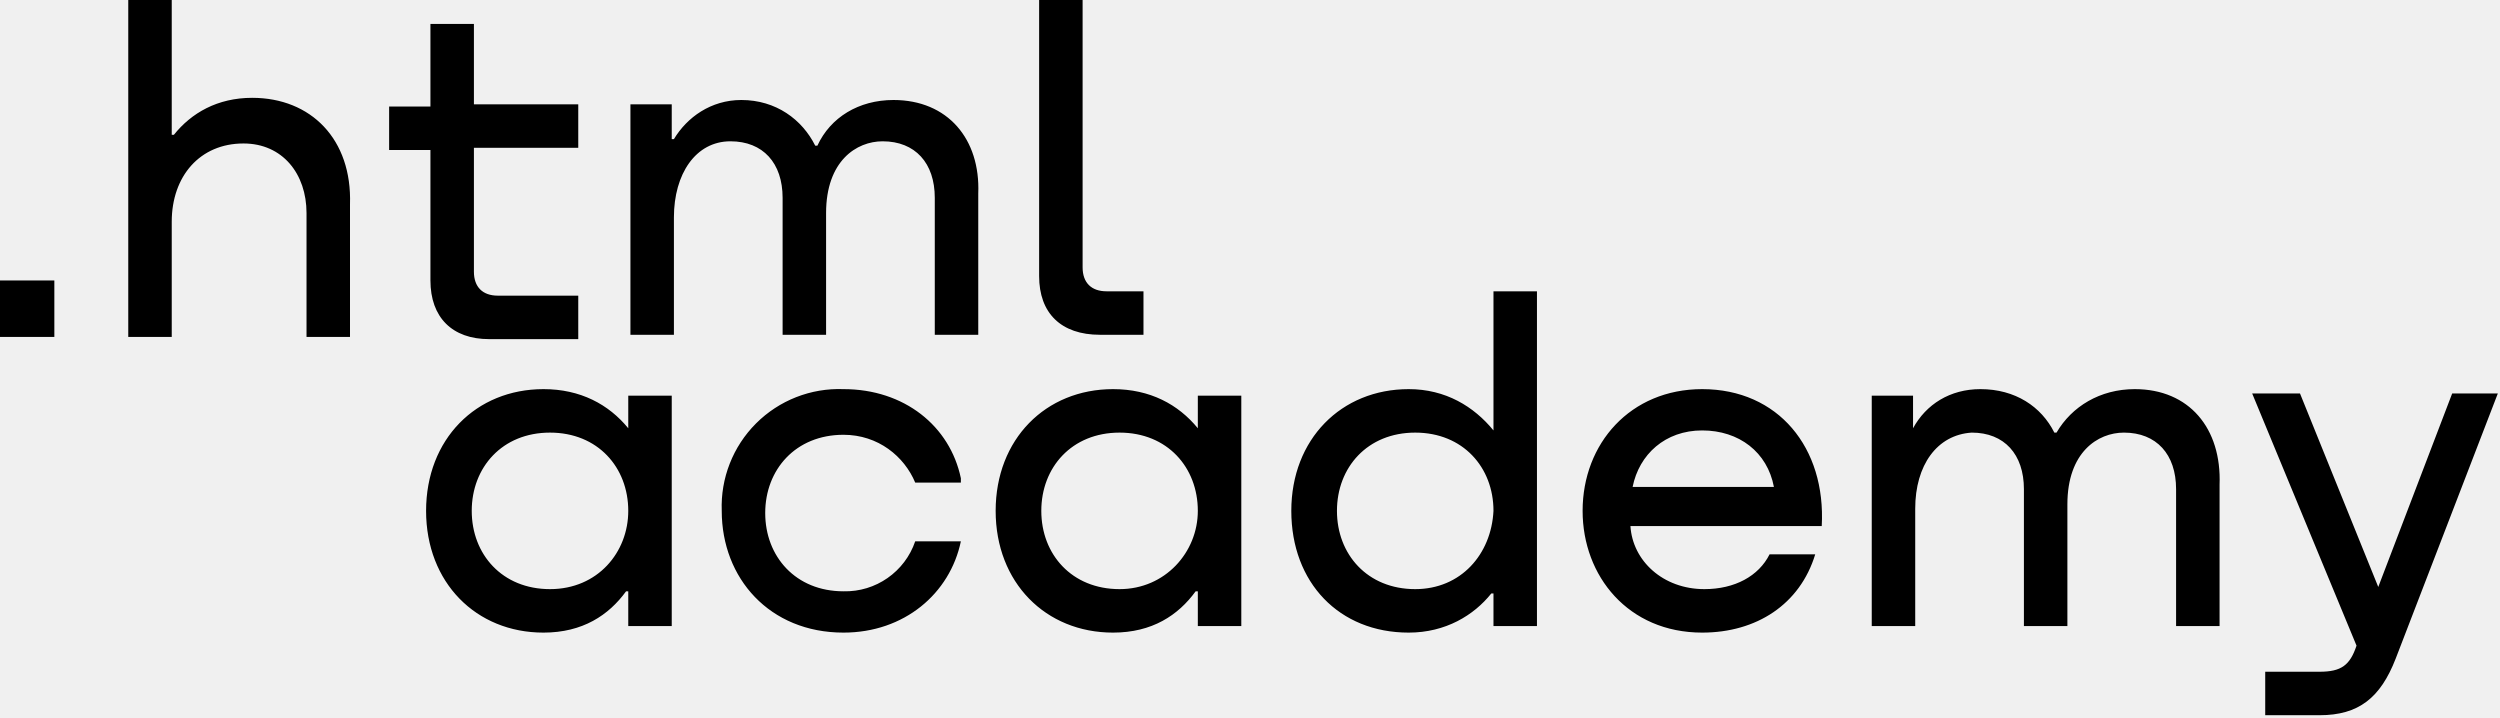
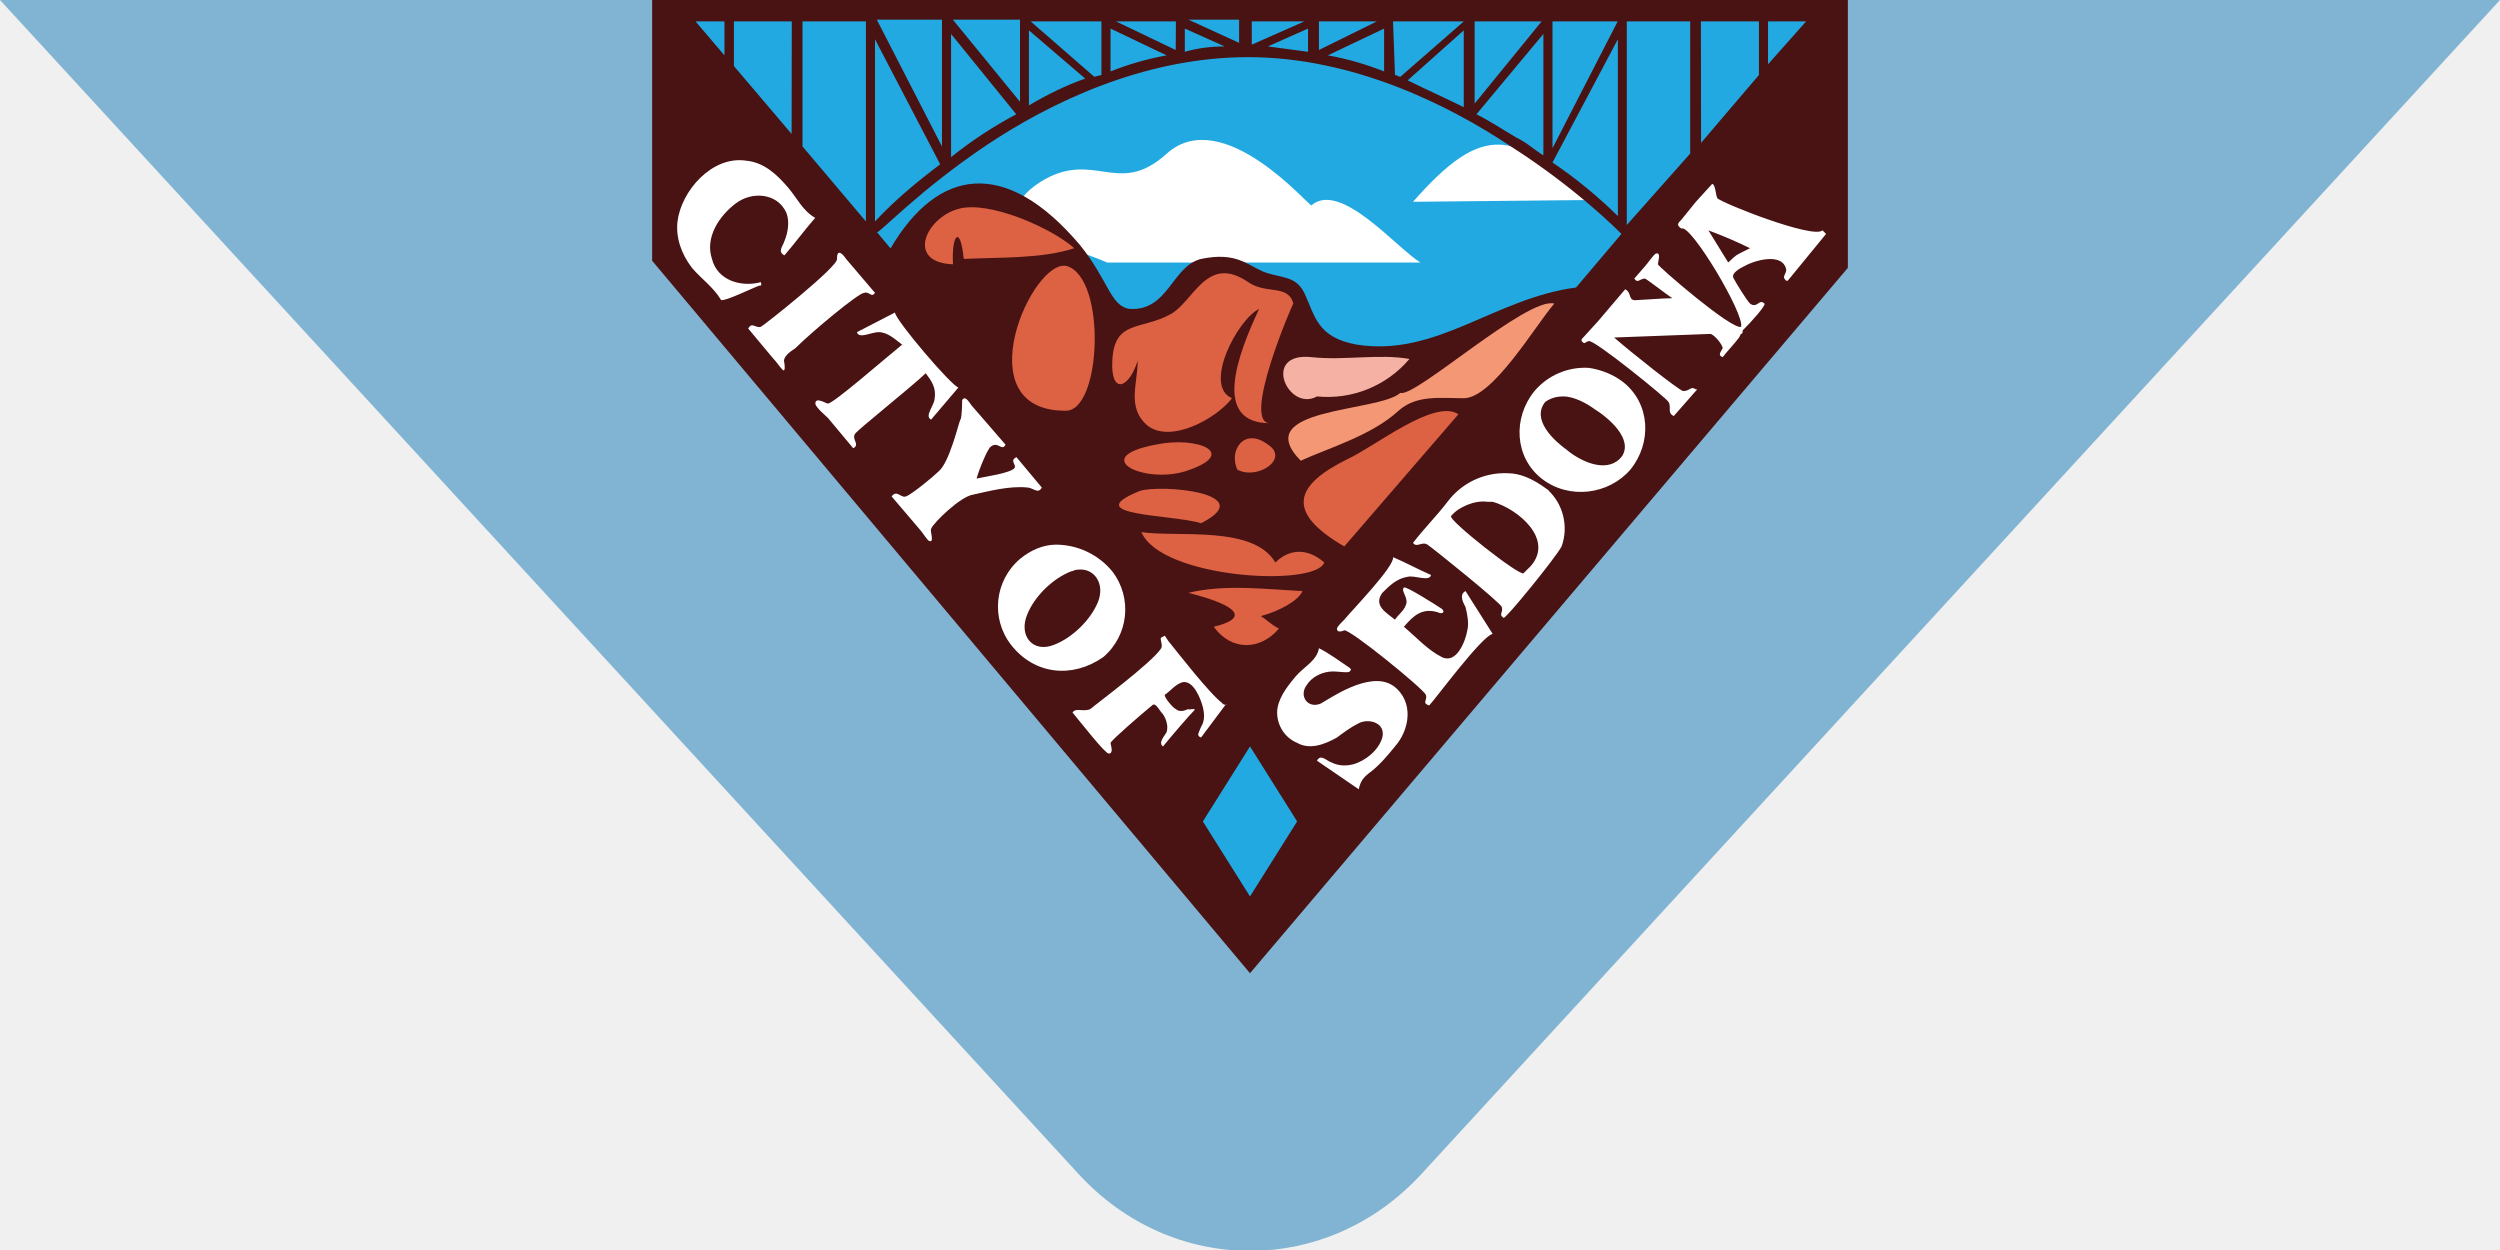
- <svg xmlns="http://www.w3.org/2000/svg" width="115" height="33" fill="none" viewBox="0 0 115 33">
-   <path fill="#000" d="M0 12.9v2.6h2.5v-2.6zM11.6 4.5c-1.6 0-2.8.7-3.6 1.7h-.1V0h-2v15.5h2v-5.3c0-2.1 1.3-3.6 3.3-3.6 1.8 0 2.9 1.4 2.9 3.2v5.7h2V9.4c.1-3-1.8-4.9-4.5-4.9M26.6 4.8h-4.8V1.1h-2v3.8h-1.9v2h1.9v6c0 1.7 1 2.7 2.7 2.7h4.1v-2h-3.7c-.7 0-1.1-.4-1.1-1.1V6.8h4.8zM41.1 4.6c-1.6 0-2.9.8-3.5 2.1h-.1c-.6-1.2-1.8-2.1-3.4-2.1-1.4 0-2.5.8-3.1 1.8h-.1V4.8H29v10.6h2V10c0-2 1-3.5 2.6-3.5 1.5 0 2.4 1 2.4 2.6v6.3h2V9.8c0-2.4 1.4-3.3 2.6-3.3 1.5 0 2.4 1 2.4 2.6v6.3h2V8.9c.1-2.5-1.4-4.3-3.9-4.3M47.8 12.7c0 1.7 1 2.7 2.8 2.7h2v-2h-1.7c-.7 0-1.1-.4-1.1-1.1V0h-2zM28.9 19.7c-.9-1.1-2.2-1.8-3.9-1.8-3.1 0-5.4 2.3-5.4 5.6s2.3 5.6 5.4 5.6c1.8 0 3-.8 3.8-1.9h.1v1.6h2V18.2h-2zm-3.6 7.4c-2.2 0-3.6-1.6-3.6-3.6s1.4-3.6 3.6-3.6 3.6 1.6 3.6 3.6c0 1.9-1.4 3.6-3.6 3.6M44.2 22c-.5-2.4-2.6-4.1-5.4-4.1a5.4 5.4 0 0 0-5.6 5.6c0 3.1 2.2 5.6 5.6 5.6 2.8 0 4.9-1.8 5.4-4.2h-2.1a3.4 3.4 0 0 1-3.3 2.3c-2.2 0-3.6-1.6-3.6-3.6s1.4-3.6 3.6-3.6c1.6 0 2.8 1 3.3 2.2h2.1zM55.1 19.7c-.9-1.1-2.2-1.8-3.9-1.8-3.1 0-5.4 2.3-5.4 5.6s2.3 5.6 5.4 5.6c1.8 0 3-.8 3.8-1.9h.1v1.6h2V18.2h-2zm-3.6 7.4c-2.2 0-3.6-1.6-3.6-3.6s1.4-3.6 3.6-3.6 3.6 1.6 3.6 3.6c0 1.9-1.5 3.6-3.6 3.6M68.7 19.8c-.9-1.1-2.2-1.9-3.9-1.9-3.1 0-5.4 2.3-5.4 5.6s2.2 5.6 5.4 5.6c1.7 0 3-.8 3.8-1.8h.1v1.5h2V13.4h-2zm-3.6 7.3c-2.2 0-3.6-1.6-3.6-3.6s1.4-3.6 3.6-3.6 3.6 1.6 3.6 3.6c-.1 2-1.5 3.6-3.6 3.6M78.3 17.9c-3.3 0-5.5 2.5-5.5 5.6 0 3 2.1 5.6 5.5 5.6 2.5 0 4.5-1.3 5.2-3.6h-2.1c-.5 1-1.6 1.6-3 1.6-1.9 0-3.3-1.3-3.4-2.9h8.8c.2-3.6-2-6.3-5.5-6.3m0 1.9c1.7 0 3 1 3.3 2.6h-6.5c.3-1.5 1.5-2.6 3.2-2.6M98.2 17.9c-1.6 0-2.9.8-3.6 2h-.1c-.6-1.2-1.8-2-3.4-2-1.4 0-2.5.7-3.1 1.8v-1.5h-1.9v10.6h2v-5.4c0-2 1-3.4 2.6-3.5 1.5 0 2.4 1 2.4 2.6v6.3h2v-5.6c0-2.4 1.4-3.3 2.6-3.3 1.5 0 2.4 1 2.4 2.6v6.3h2v-6.5c.1-2.6-1.4-4.4-3.9-4.4M109.4 27l-3.6-8.9h-2.2l4.8 11.6c-.3.9-.7 1.2-1.7 1.2h-2.5v2h2.5c1.8 0 2.8-.8 3.5-2.6l4.7-12.2h-2.1z" />
+ <svg xmlns="http://www.w3.org/2000/svg" width="140" height="70" fill="none" viewBox="0 0 140 70">
+   <g clip-path="url(#a)">
+     <path fill="#81b3d3" d="M140 0H0l60.36 65.7c5.28 5.8 14 5.8 19.28 0z" />
+     <path fill="#23a9e1" d="M37.23.5 69.8 38.4 102.26.7z" />
+     <path fill="#fff" d="M61.99 14.7h17.55c-1.32-.8-4.47-4.6-6.1-3.2-.1.1-4.96-5.7-8.1-2.9-2.75 2.5-4.06-.3-7.1 1.6-3.66 2.4 2.02 3.7 3.75 4.5m27.08-3.5-9.94.1c3.96-4.5 5.68-4 9.94-.1" />
+     <path fill="#491213" d="M99.01 3.6V1.2h2.13zM49.11 13c.1.1 2.43-2.4 6.18-4.9 3.45-2.3 8.72-4.9 14.6-4.9 5.9 0 11.27 2.7 14.72 5 3.75 2.4 6.09 4.8 6.19 4.9l-2.54 3c-4.56.6-7.81 3.9-12.27 3.2-2.24-.4-2.34-1.6-2.95-2.9-.5-1-1.32-.8-2.33-1.2-.91-.4-1.52-1.1-3.45-.7-1.62.4-1.83 2.9-3.96 2.8-1.11-.1-1.21-1.6-2.84-3.6-4.16-4.9-7.95-4.29-10.59.21zM40.57 1.2v1.9l-1.62-1.9zm54.68 0h3.25v3L95.26 8zM91.1 12.6V1.2h3.55v7.4zm-.5-10.4v9.9a26 26 0 0 0-3.66-3zm-4.17-.3v6.8c-.5-.3-.9-.7-1.52-1-.7-.4-1.42-.9-2.23-1.3zm-4.46-.2V6c-1.01-.5-2.13-1-3.14-1.5zm.61-.5h3.75l-3.75 4.6zm4.36 0h3.65l-3.65 7.1zm-8.93 0h3.96l-3.55 3.1c-.1 0-.2-.1-.3-.1zm-.5.4V4c-1.02-.4-2.03-.7-3.15-.9zm-4.26 0v1.3L71 2.6zm-6.9 0 2.23 1c-.81 0-1.52.1-2.23.3zm-4.16 0 3.14 1.5q-1.64.3-3.14.9zm3.65 1.2L62.5 1.2h3.35zm3.55-.4-2.84-1.3h2.84zm.71-1.2h2.94L70.1 2.5zm3.76 0h3.24l-3.24 1.6zM61.28 4.3l-3.56-3.1h3.96v3zm-3.66-2.6 3.15 2.7c-1.12.4-2.13.9-3.15 1.5zm-4.36.2 3.65 4.5a23 23 0 0 0-3.65 2.4zM49 2.2l3.65 7c-1.32 1-2.53 2-3.65 3.2zm3.75 6L49.1 1.1h3.65zm4.37-2.5-3.76-4.6h3.76zM44.33 7.5 41.1 3.7V1.2h3.24zm.61-6.3h3.55v11.2l-3.55-4.2zM36.52 0v14.6L70 54.5 103.48 15V0z" />
+     <path fill="#23a9e1" d="M67.36 46 70 41.8l2.64 4.2L70 50.2z" />
+     <path fill="#dc6243" d="M75.28 30.6c-3.45-2-2.64-3.5.2-4.9 1.52-.7 4.87-3.4 6.19-2.5zm-2.34 2.5c-2.03-.1-4.36-.4-6.39.1 1.22.3 4.26 1.2 1.42 1.9 1.02 1.4 2.64 1.3 3.65.1-.4-.2-.7-.5-1.01-.7 1.11-.3 2.13-.9 2.33-1.4m1.22-1.6c-.91-.8-1.93-.8-2.74 0-1.22-2.1-5.48-1.4-7.5-1.7 1.1 2.6 9.73 3.1 10.24 1.7m-6.9-2.2c-1.62-.5-6.9-.4-3.45-1.8 1.12-.4 6.8.1 3.45 1.8m2.03-3c-.5-1.1.4-2.4 1.72-1.4 1.22.8-.6 2-1.72 1.4m-2.94.1c-2.34.7-5.38-.8-1.63-1.5 2.34-.5 4.77.5 1.63 1.5.1 0-.1 0 0 0m-2.64-6.2c-.5 1.6-1.52 1.9-1.42 0 .1-2.3 1.62-1.7 3.25-2.6 1.31-.7 2.03-3.4 4.36-1.8 1.01.7 2.23.1 2.53 1.2 0-.1-2.94 6.7-1.31 6.7-3.25 0-1.83-3.8-.61-6.4-1.22.6-3.15 4.3-1.52 5-.82 1.1-3.45 2.6-4.77 1.5-1.12-1-.51-2.3-.51-3.6M59.65 23c-5.68 0-1.82-8.6.1-8.1 2.24.7 1.93 8.2-.1 8.1m-6.29-8.2c-2.64-.1-1.52-2.6.3-3.1 1.73-.5 5.28 1.1 6.5 2.2-1.83.6-4.16.5-6.19.6-.2-2-.7-1.3-.6.3" />
+     <path fill="#f49774" d="M72.84 25.8c-2.94-3 4.36-2.7 5.58-3.8.81.3 7.1-5.4 8.62-5-1.11 1.3-3.45 5.3-5.07 5.3-1.32 0-2.64-.2-3.65.7-1.52 1.4-3.96 2.1-5.48 2.8" />
+     <path fill="#f4b1a4" d="M73.75 22.2c-1.62.9-3.14-2.5-.3-2.2 1.83.2 3.75-.2 5.48.1a6 6 0 0 1-5.18 2.1" />
+     <path fill="#fff" d="M51.84 20.9c.3.4.6.8.5 1.4 0 .4-.6 1-.2 1.2l1.53-1.8c-.4-.1-3.55-3.8-3.55-4.2l-2.13 1.1c.1.4.8 0 1.21 0 .51 0 .92.4 1.32.7-1.11.9-3.85 3.3-4.16 3.3-.1 0-.7-.4-.7 0 0 .2.6.7.7.8l1.42 1.7c.4-.2-.1-.5.1-.8.1-.2 3.25-2.7 3.96-3.4m-3.45-4.5c.3-.1.4.3.61 0l-1.62-1.9c-.2-.3-.51-.6-.51 0 .1.4-4.06 3.7-4.26 3.8-.3.1-.5-.3-.71.1l1.42 1.7c.2.2.3.4.5.6s.1-.4.1-.4c-.1-.3.31-.6.62-.8 1.01-1 3.55-3.1 3.85-3.1m-5.78-.6c-1.12.3-2.44-.1-2.74-1.3-.4-1.2.4-2.4 1.32-3.1.91-.7 2.33-.6 2.84.5.2.5.1 1.1-.1 1.6-.1.3-.4.6 0 .8.6-.7 1.11-1.4 1.72-2.1-.7-.4-1.01-1.1-1.52-1.7-.6-.7-1.32-1.4-2.33-1.5-1.93-.3-3.65 1.7-3.86 3.4-.1.9.2 1.8.81 2.6.51.6 1.22 1.1 1.63 1.8.2.1 1.82-.7 2.13-.8.2 0 .1-.1.1-.2 0 0-.5.2 0 0m25.87 23.6c-.71-.5-2.64-3-3.05-3.5l-.2-.3-.2.1c-.1.1.1.4 0 .6-.5.8-3.75 3.2-3.96 3.4-.4.2-.8-.1-1.01.2.5.6 1.82 2.3 2.03 2.3.3 0 .1-.5.1-.6.1-.2 1.72-1.6 2.33-2.1.2-.2.4.3.61.5.2.3.3.7.2 1-.1.2-.5.6-.2.8.4-.5 1.52-1.8 1.73-2s-.41 0-.3-.1c-.21.1-.52.2-.72 0-.1 0-.71-.7-.6-.8.3-.2.6-.6 1-.7.62-.1 1.02 1 1.12 1.4s.1.8-.1 1.1c-.1.3-.3.5 0 .6l1.42-1.9c0 .1-.1.1-.2 0 .1.1-.1 0 0 0m-9.34-8.9c-.7 0-1.42.3-2.02.8a3.5 3.5 0 0 0-.51 4.8c1.32 1.7 3.45 1.9 5.17.7a3.5 3.5 0 0 0 .51-4.8 4.1 4.1 0 0 0-3.14-1.5m1.22 1.4c.92-.1 1.52.8 1.12 1.8s-1.42 2-2.44 2.4c-1.21.5-2.03-.5-1.52-1.7.4-1 1.42-2 2.44-2.4.1 0 .2-.1.4-.1m-2.84-4.6c.3 0 .61.4.81 0l-1.42-1.7c-.4.2 0 .4-.1.6-.2.3-1.72.5-2.13.6.1-.4.61-1.7.81-1.8.4-.3.61.3.81-.1l-1.82-2.1c-.2-.2-.4-.7-.61-.4 0 0 0 1-.1 1.1-.1.2-.61 2.4-1.22 2.9-.3.3-1.52 1.3-1.83 1.4-.3.1-.5-.4-.8 0l1.62 1.9c.1.1.4.6.5.6.3.1 0-.6.1-.7.1-.3 1.63-1.8 2.34-1.9.91-.2 2.03-.5 3.04-.4.2 0-.2 0 0 0M82.07 34c.1.4.2.9.1 1.3-.1.6-.6 1.9-1.42 1.5-.8-.4-1.42-1.1-2.13-1.7.51-.6 1.02-1.1 1.93-.8.2.1.4 0 .2-.2-.3-.2-2.03-1.3-2.13-1.2-.2.2.3.6.1 1-.1.3-.4.5-.6.8-.51-.4-1.22-.8-.71-1.5.4-.4.8-.8 1.42-.9.4-.1 1.21.3 1.31-.1-.7-.3-1.42-.7-2.13-1 .1.5-2.23 2.9-2.73 3.5-.1.1-.41.4-.41.5 0 .3.4.1.4.1.31-.1 4.47 3.3 4.57 3.6.1.2-.1.4 0 .5 0 0 .1.1.2.1.3-.3 2.95-3.9 3.55-4l-1.52-2.4c-.4.2-.1.7 0 .9m-4.06 4.4c-1.31-.9-3.65.8-4.05 1-.71.3-1.22-.4-.81-1 .3-.5.9-.8 1.52-.8.2 0 .91.1.91 0 .1-.1.1-.1 0-.2-.6-.4-1.12-.8-1.72-1.1-.1.7-.92 1.1-1.32 1.6-.51.6-1.02 1.3-1.02 2s.4 1.4 1.12 1.7c.7.4 1.52.1 2.23-.3.4-.3.81-.6 1.22-.8.6-.3 1.52 0 1.32.8-.2.7-.92 1.3-1.63 1.5-.4.1-.8.1-1.21-.1-.3-.1-.61-.5-.82-.1l2.34 1.6c.1-.5.3-.7.7-1 .51-.4.92-.9 1.33-1.4.8-.9 1.11-2.5-.1-3.4m17.86-28.1q0 .15 0 0l-.91 1-.81 1c-.2.2-.3.3 0 .5.5-.3 3.55 4.8 3.34 5.5-.5.2-4.56-3.3-4.66-3.5 0-.1.2-.7-.1-.6-.1 0-.51.6-.61.7l-.61.7c.2.3.3 0 .6 0 .2.1 1.22.9 1.53 1.1-.51 0-1.73.1-1.93.1-.6.1-.3-.4-.71-.6L89.48 18l-.91 1v.1c.2.2.1.1.4 0s4.36 3.2 4.46 3.4c.2.3-.1.6.3.8l1.23-1.4c.1-.1.1-.1 0-.1-.3-.2-.3.1-.71.1-.3-.1-2.95-2.2-3.86-3l5.38-.2c.2 0 .7.6.7.8-.1.2-.3.4 0 .5.31-.4.62-.7.92-1.1l.1-.2c.1 0 .1-.1.1-.2l.1-.1c.31-.3 1.22-1.3 1.12-1.4-.3-.3-.4.3-.81 0-.2-.2-.81-1.2-.91-1.4-.2-.3.4-.6.6-.7.51-.3 2.14-.8 2.34.2 0 .2-.2.4-.1.5 0 0 .1.2.2.1l2.13-2.6-.2-.2c-.5.5-5.58-1.5-5.89-1.8-.1-.2-.1-.8-.3-.8m-.2 2.6c.8.3 1.52.6 2.33 1l-.6.3c-.21.1-.41.3-.62.5zm-6.7 7.7a3.7 3.7 0 0 0-3.04 1.3c-1.22 1.5-1.12 3.7.4 4.9 1.53 1.2 3.76.9 4.97-.5 1.22-1.5 1.12-3.7-.4-4.9-.5-.4-1.22-.7-1.93-.8m-1.42 1.6c.6 0 1.32.4 1.73.7.8.5 2.23 1.7 1.52 2.7 0-.1.1-.1-.1.1-.82.8-2.24.1-2.95-.5-.7-.5-2.03-1.7-1.21-2.7.3-.2.6-.3 1.01-.3m-3.14 4.3a4 4 0 0 0-3.35 1.6c-.61.8-1.32 1.5-1.93 2.3.2.3.5-.1.81.1.3.2 4.16 3.3 4.16 3.5.1.3-.2.4.1.6.1.1 2.94-3.4 3.25-4 .4-1.1.1-2.4-.81-3.2.1.1.2.1 0 0-.81-.6-1.52-.9-2.23-.9m-1.12 1.6h.3c1.42.4 3.45 2.1 2.13 3.6l-.4.4c-.2.2-4.26-3-4.06-3.2.4-.5 1.32-.9 2.03-.8" />
+   </g>
+   <defs>
+     <clipPath id="a">
+       <path fill="#fff" d="M0 0h140v70H0z" />
+     </clipPath>
+   </defs>
</svg>
